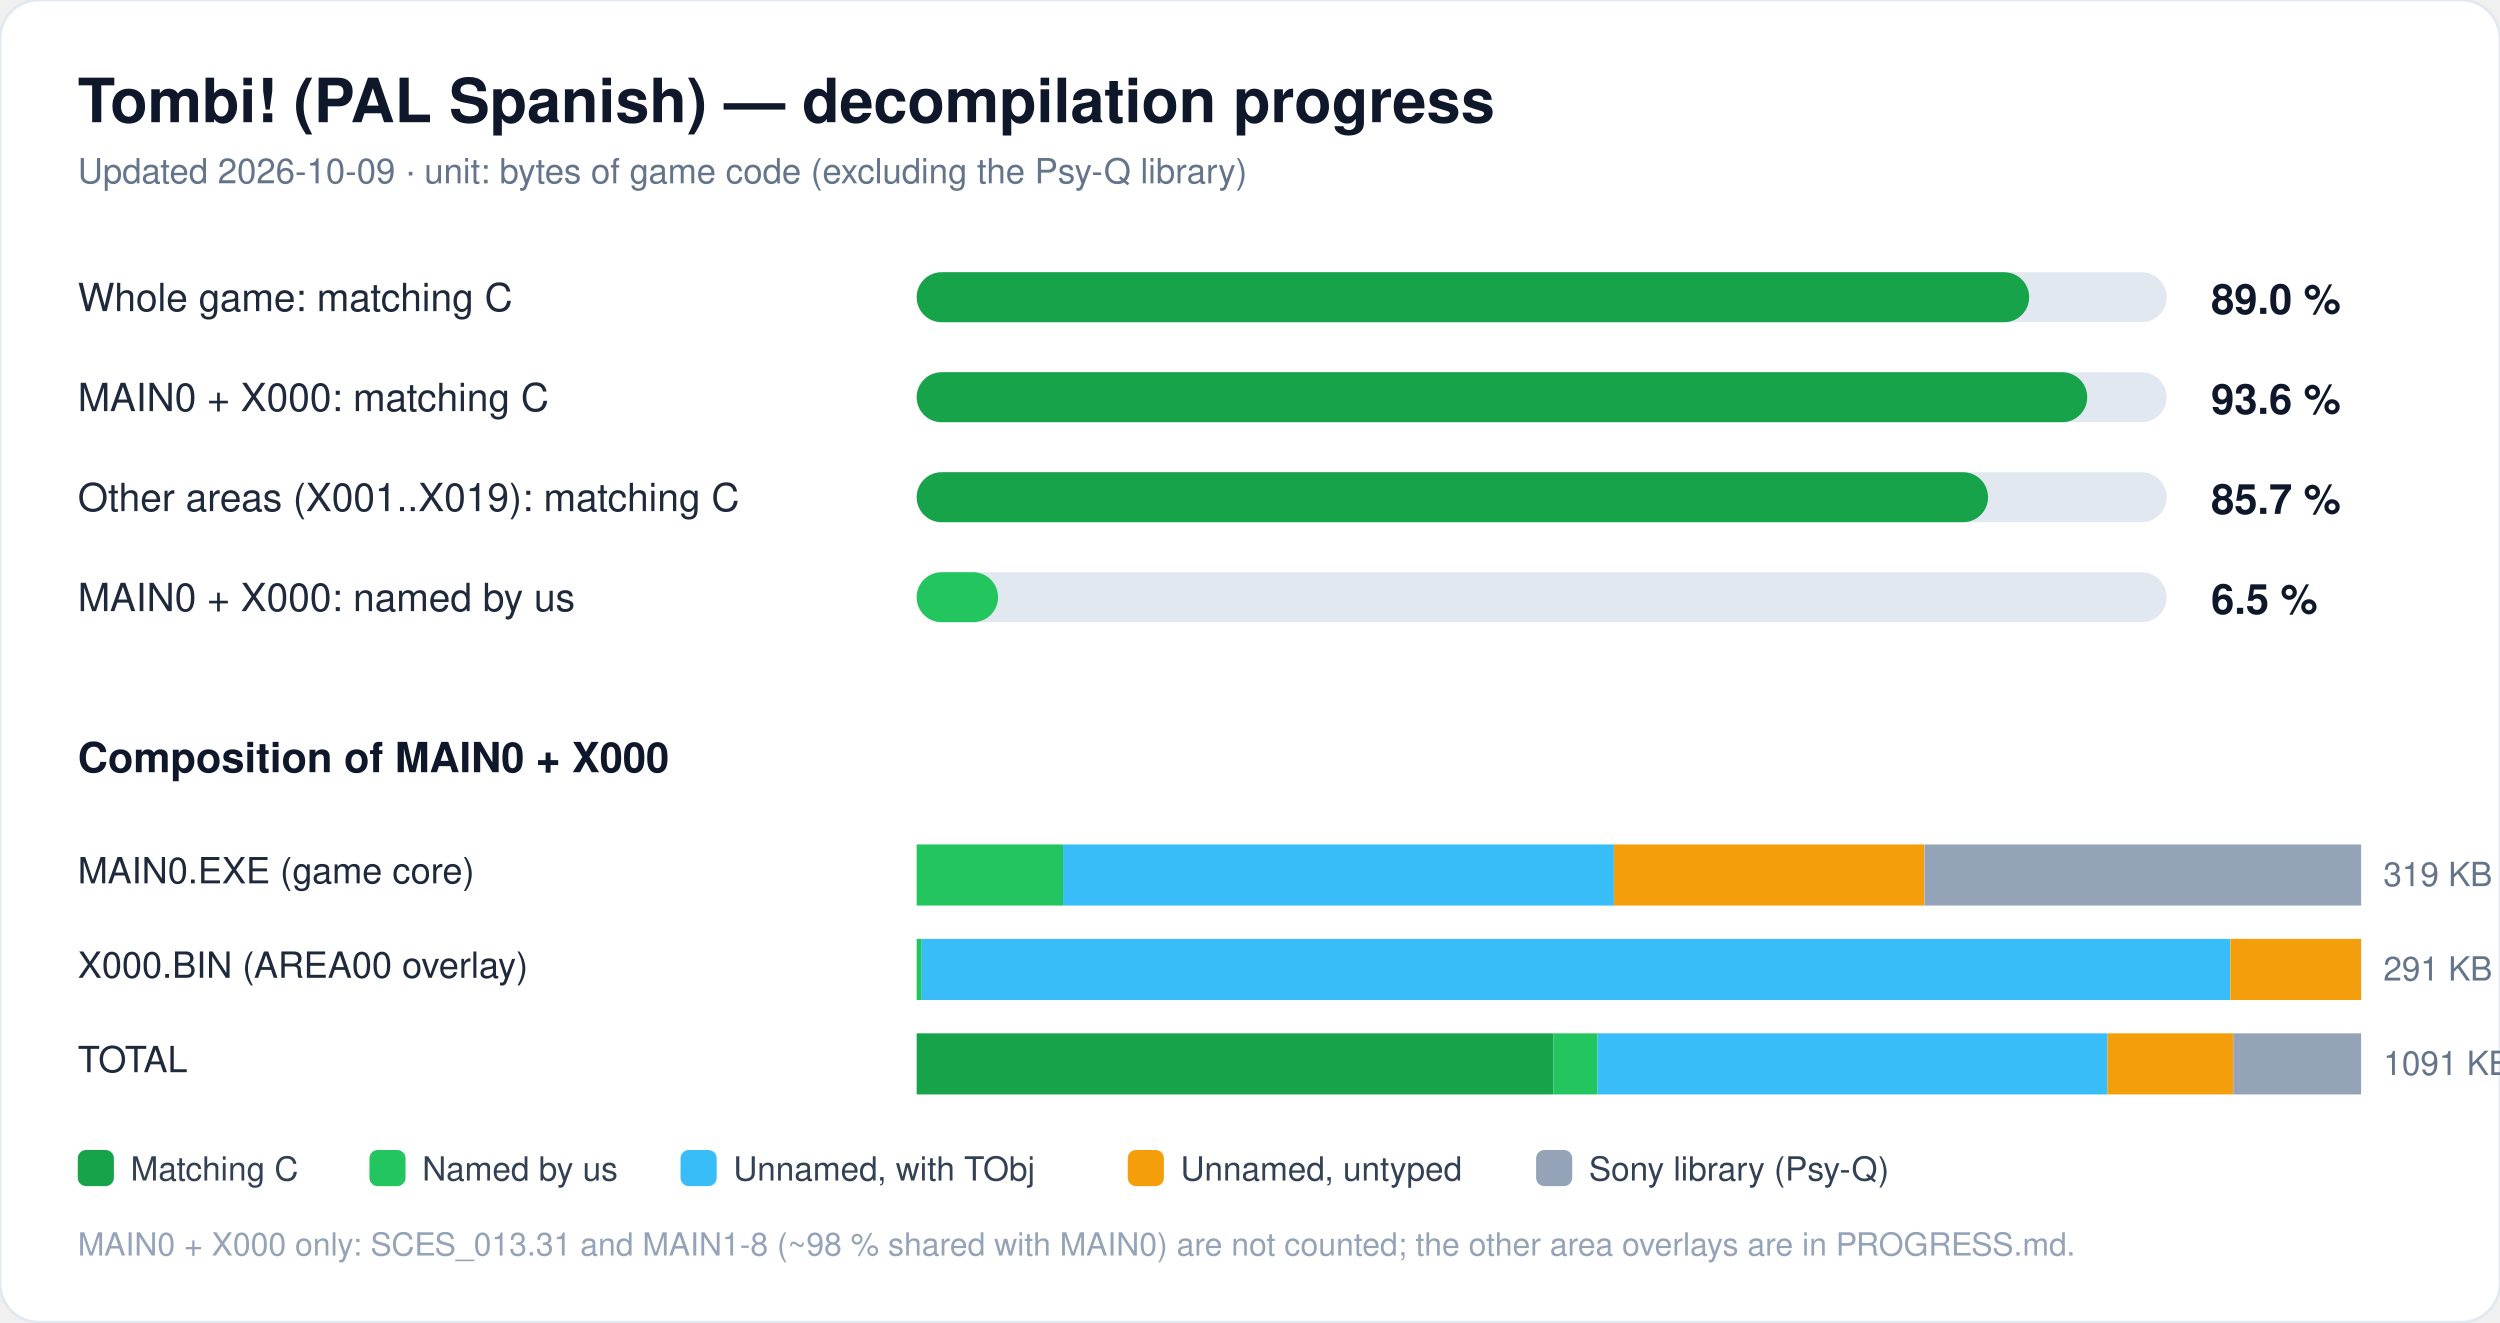
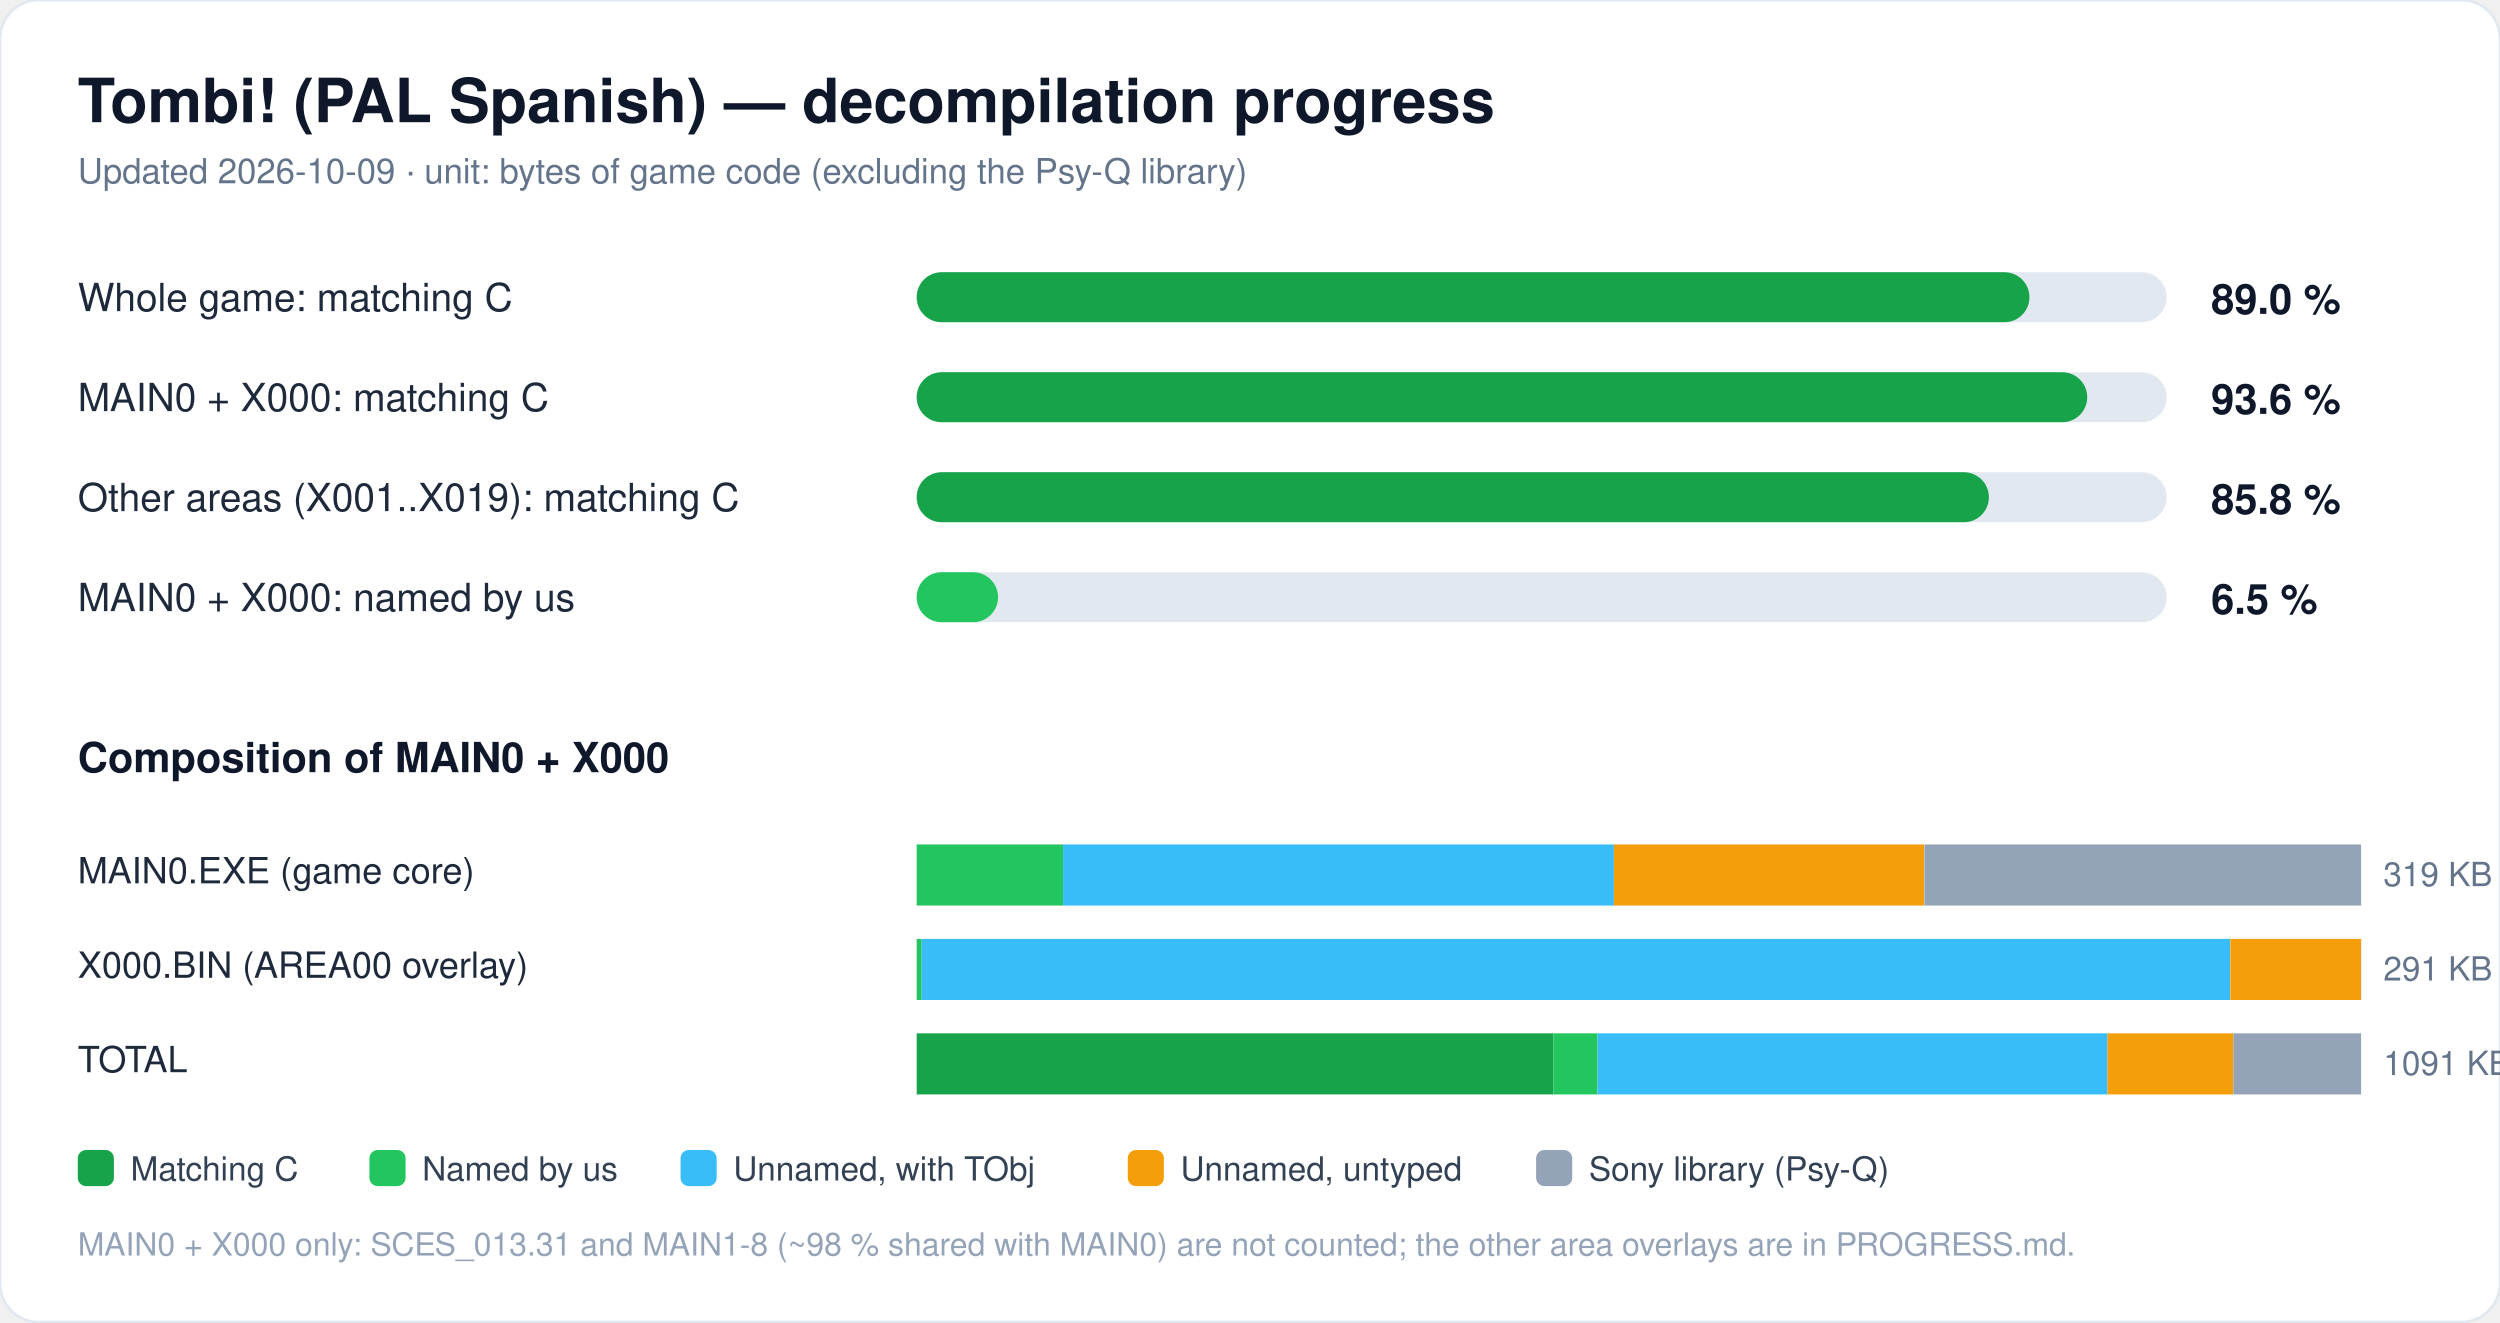
<svg xmlns="http://www.w3.org/2000/svg" width="900" height="476" viewBox="0 0 900 476" role="img" aria-label="Decompilation progress">
  <rect width="900" height="476" rx="14" fill="#ffffff" stroke="#e2e8f0" />
  <text x="28" y="44" font-family="Segoe UI,Helvetica,Arial,sans-serif" font-size="22" font-weight="700" fill="#0f172a">Tombi! (PAL Spanish) — decompilation progress</text>
  <text x="28" y="66" font-family="Segoe UI,Helvetica,Arial,sans-serif" font-size="12.5" fill="#64748b">Updated 2026-10-09 · unit: bytes of game code (excluding the Psy-Q library)</text>
  <text x="28" y="112" font-family="Segoe UI,Helvetica,Arial,sans-serif" font-size="14" fill="#1e293b">Whole game: matching C</text>
  <rect x="330" y="98" width="450" height="18" rx="9" fill="#e2e8f0" />
-   <rect x="330" y="98" width="400.5" height="18" rx="9" fill="#16a34a" />
+   <rect x="330" y="98" width="400.6" height="18" rx="9" fill="#16a34a" />
  <text x="796" y="113" font-family="Segoe UI,Helvetica,Arial,sans-serif" font-size="15" font-weight="700" fill="#0f172a">89.0 %</text>
  <text x="28" y="148" font-family="Segoe UI,Helvetica,Arial,sans-serif" font-size="14" fill="#1e293b">MAIN0 + X000: matching C</text>
  <rect x="330" y="134" width="450" height="18" rx="9" fill="#e2e8f0" />
  <rect x="330" y="134" width="421.4" height="18" rx="9" fill="#16a34a" />
  <text x="796" y="149" font-family="Segoe UI,Helvetica,Arial,sans-serif" font-size="15" font-weight="700" fill="#0f172a">93.6 %</text>
  <text x="28" y="184" font-family="Segoe UI,Helvetica,Arial,sans-serif" font-size="14" fill="#1e293b">Other areas (X001..X019): matching C</text>
  <rect x="330" y="170" width="450" height="18" rx="9" fill="#e2e8f0" />
-   <rect x="330" y="170" width="385.7" height="18" rx="9" fill="#16a34a" />
-   <text x="796" y="185" font-family="Segoe UI,Helvetica,Arial,sans-serif" font-size="15" font-weight="700" fill="#0f172a">85.7 %</text>
+   <rect x="330" y="170" width="386.0" height="18" rx="9" fill="#16a34a" />
+   <text x="796" y="185" font-family="Segoe UI,Helvetica,Arial,sans-serif" font-size="15" font-weight="700" fill="#0f172a">85.8 %</text>
  <text x="28" y="220" font-family="Segoe UI,Helvetica,Arial,sans-serif" font-size="14" fill="#1e293b">MAIN0 + X000: named by us</text>
  <rect x="330" y="206" width="450" height="18" rx="9" fill="#e2e8f0" />
  <rect x="330" y="206" width="29.3" height="18" rx="9" fill="#22c55e" />
  <text x="796" y="221" font-family="Segoe UI,Helvetica,Arial,sans-serif" font-size="15" font-weight="700" fill="#0f172a">6.5 %</text>
  <text x="28" y="278" font-family="Segoe UI,Helvetica,Arial,sans-serif" font-size="15" font-weight="700" fill="#0f172a">Composition of MAIN0 + X000</text>
  <text x="28" y="318" font-family="Segoe UI,Helvetica,Arial,sans-serif" font-size="13" fill="#1e293b">MAIN0.EXE (game core)</text>
  <rect x="330.0" y="304" width="52.7" height="22" fill="#22c55e" />
  <rect x="382.7" y="304" width="198.3" height="22" fill="#38bdf8" />
  <rect x="581.0" y="304" width="111.7" height="22" fill="#f59e0b" />
  <rect x="692.8" y="304" width="157.2" height="22" fill="#94a3b8" />
  <text x="858" y="319" font-family="Segoe UI,Helvetica,Arial,sans-serif" font-size="12" fill="#64748b" text-anchor="start">319 KB</text>
  <text x="28" y="352" font-family="Segoe UI,Helvetica,Arial,sans-serif" font-size="13" fill="#1e293b">X000.BIN (AREA00 overlay)</text>
  <rect x="330.0" y="338" width="1.8" height="22" fill="#22c55e" />
  <rect x="331.8" y="338" width="471.0" height="22" fill="#38bdf8" />
  <rect x="802.9" y="338" width="47.1" height="22" fill="#f59e0b" />
  <rect x="849.9" y="338" width="0.1" height="22" fill="#94a3b8" />
  <text x="858" y="353" font-family="Segoe UI,Helvetica,Arial,sans-serif" font-size="12" fill="#64748b" text-anchor="start">291 KB</text>
  <text x="28" y="386" font-family="Segoe UI,Helvetica,Arial,sans-serif" font-size="13" fill="#1e293b">TOTAL</text>
  <rect x="330.0" y="372" width="229.2" height="22" fill="#16a34a" />
  <rect x="559.2" y="372" width="15.9" height="22" fill="#22c55e" />
  <rect x="575.1" y="372" width="183.6" height="22" fill="#38bdf8" />
  <rect x="758.7" y="372" width="45.3" height="22" fill="#f59e0b" />
  <rect x="804.0" y="372" width="46.0" height="22" fill="#94a3b8" />
  <text x="858" y="387" font-family="Segoe UI,Helvetica,Arial,sans-serif" font-size="12" fill="#64748b" text-anchor="start">1091 KB</text>
  <rect x="28" y="414" width="13" height="13" rx="3" fill="#16a34a" />
  <text x="47" y="425" font-family="Segoe UI,Helvetica,Arial,sans-serif" font-size="12" fill="#334155">Matching C</text>
  <rect x="133" y="414" width="13" height="13" rx="3" fill="#22c55e" />
  <text x="152" y="425" font-family="Segoe UI,Helvetica,Arial,sans-serif" font-size="12" fill="#334155">Named by us</text>
  <rect x="245" y="414" width="13" height="13" rx="3" fill="#38bdf8" />
  <text x="264" y="425" font-family="Segoe UI,Helvetica,Arial,sans-serif" font-size="12" fill="#334155">Unnamed, with TObj</text>
  <rect x="406" y="414" width="13" height="13" rx="3" fill="#f59e0b" />
  <text x="425" y="425" font-family="Segoe UI,Helvetica,Arial,sans-serif" font-size="12" fill="#334155">Unnamed, untyped</text>
  <rect x="553" y="414" width="13" height="13" rx="3" fill="#94a3b8" />
  <text x="572" y="425" font-family="Segoe UI,Helvetica,Arial,sans-serif" font-size="12" fill="#334155">Sony library (Psy-Q)</text>
  <text x="28" y="452" font-family="Segoe UI,Helvetica,Arial,sans-serif" font-size="11.5" fill="#94a3b8">MAIN0 + X000 only: SCES_013.31 and MAIN1-8 (~98 % shared with MAIN0) are not counted; the other area overlays are in PROGRESS.md.</text>
</svg>
